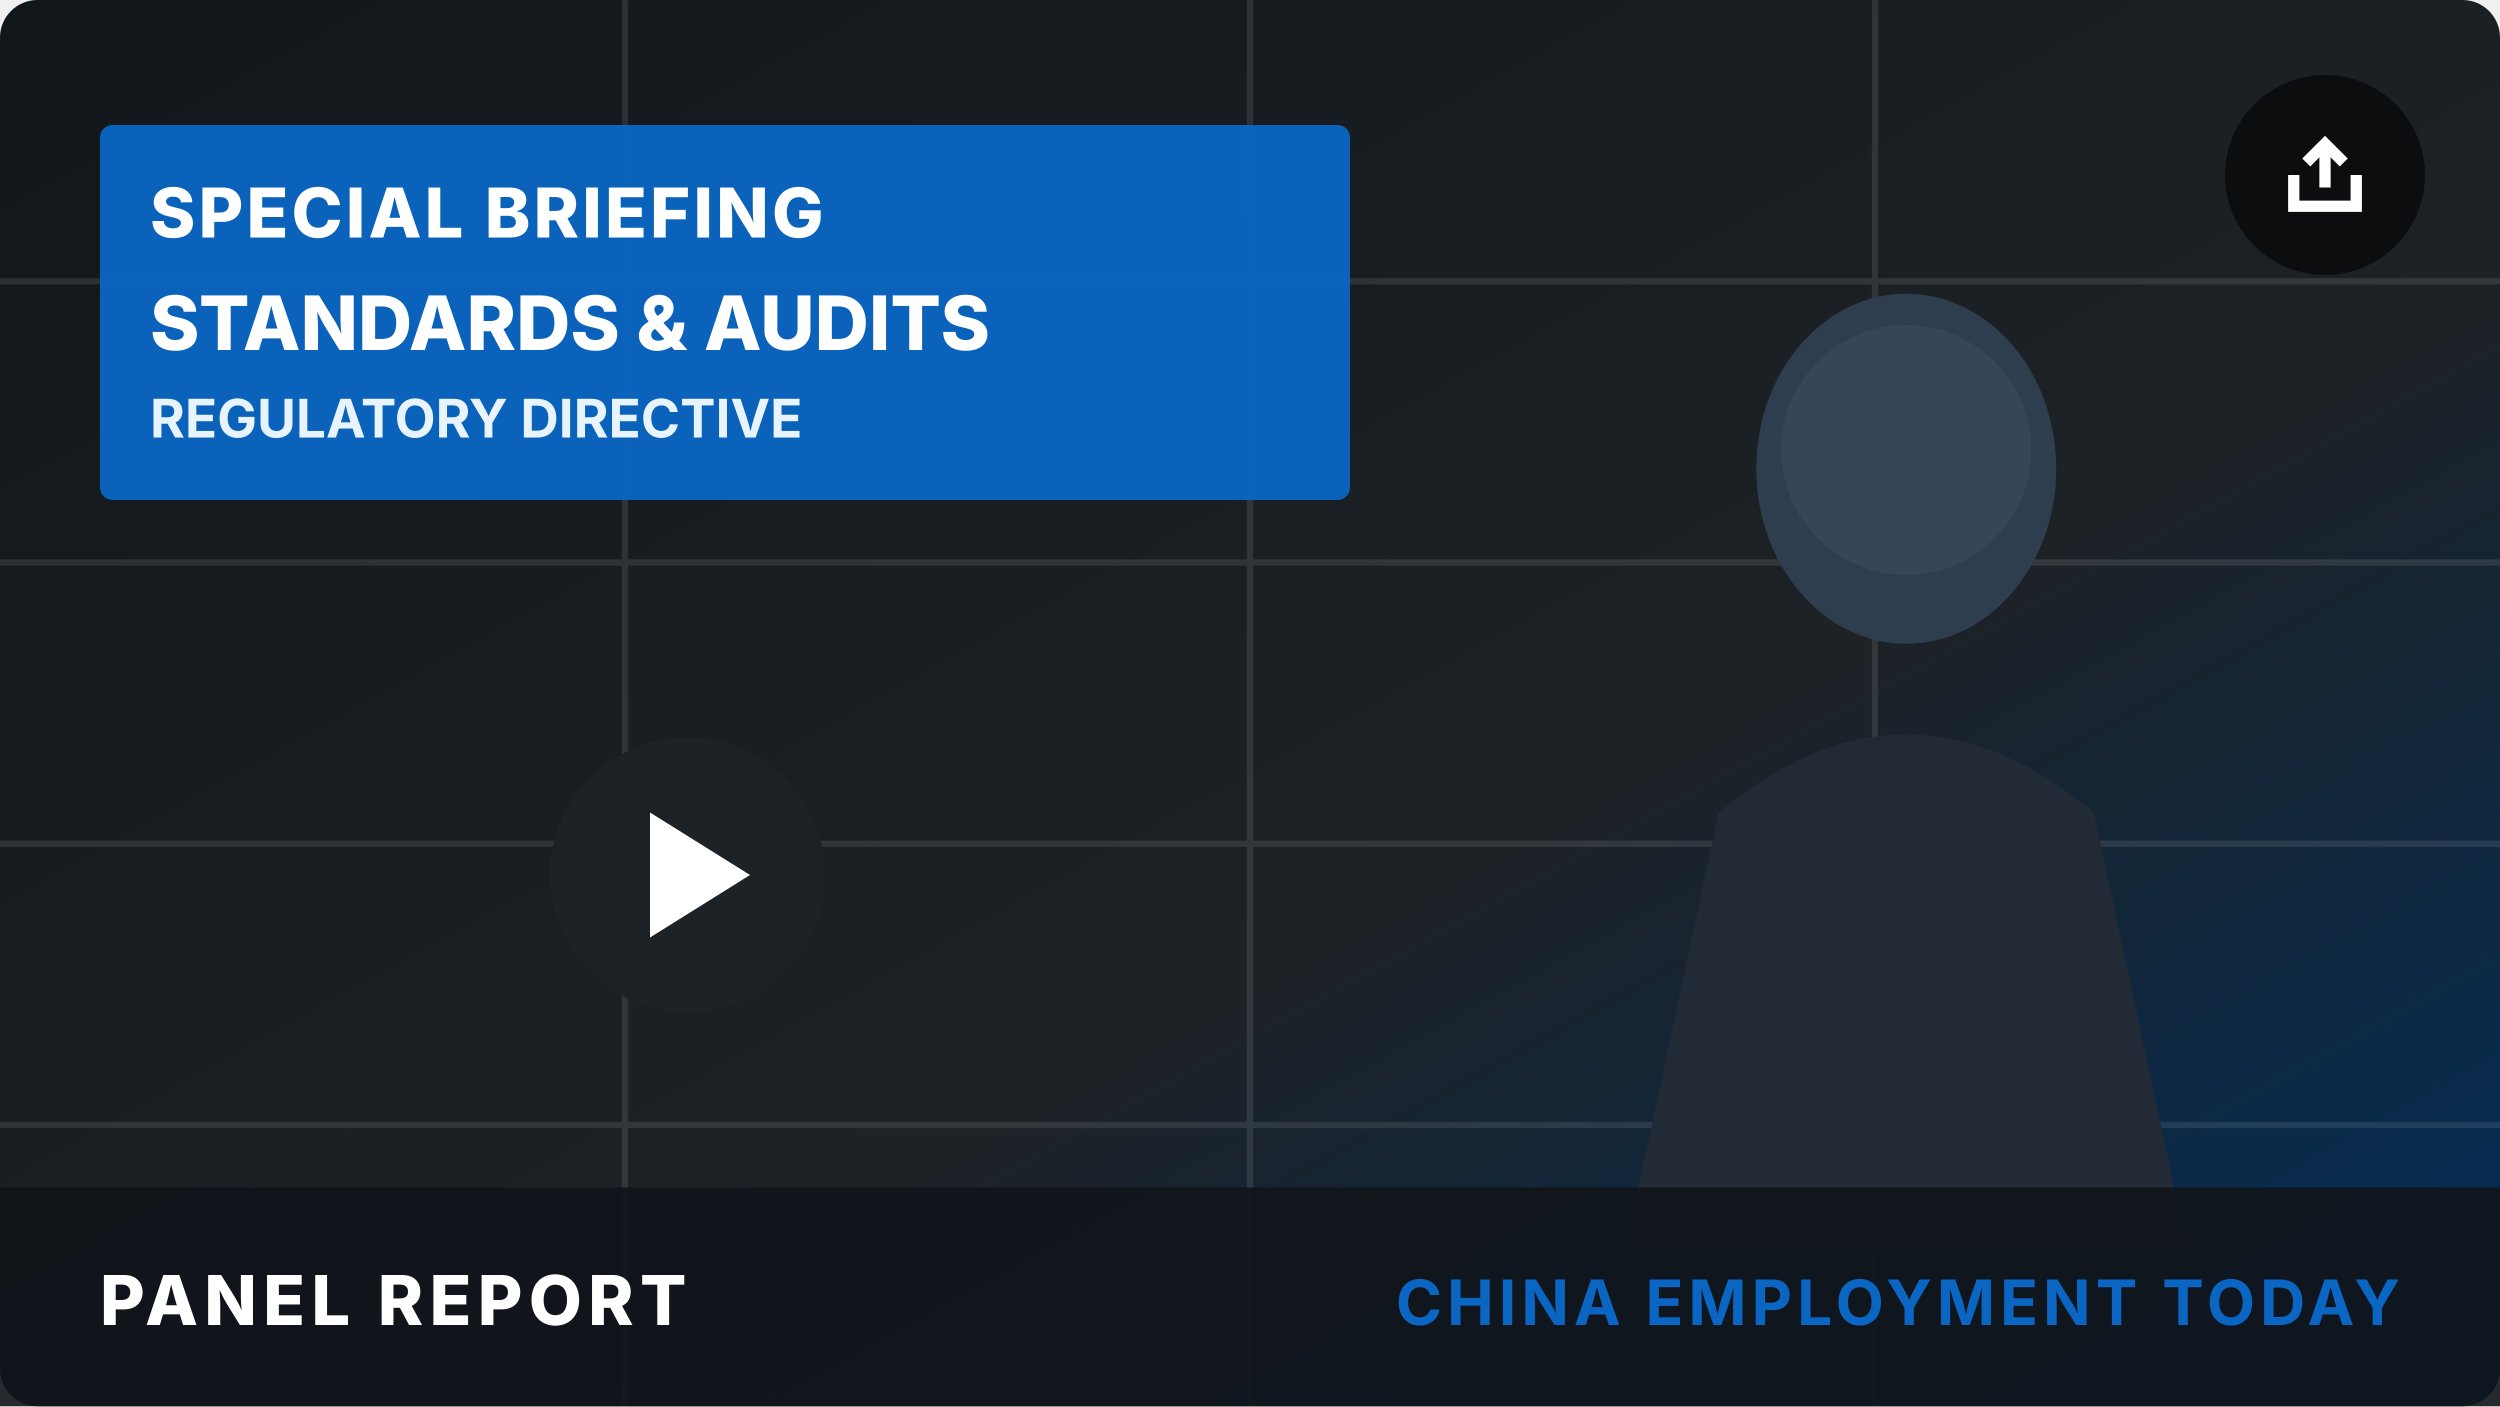
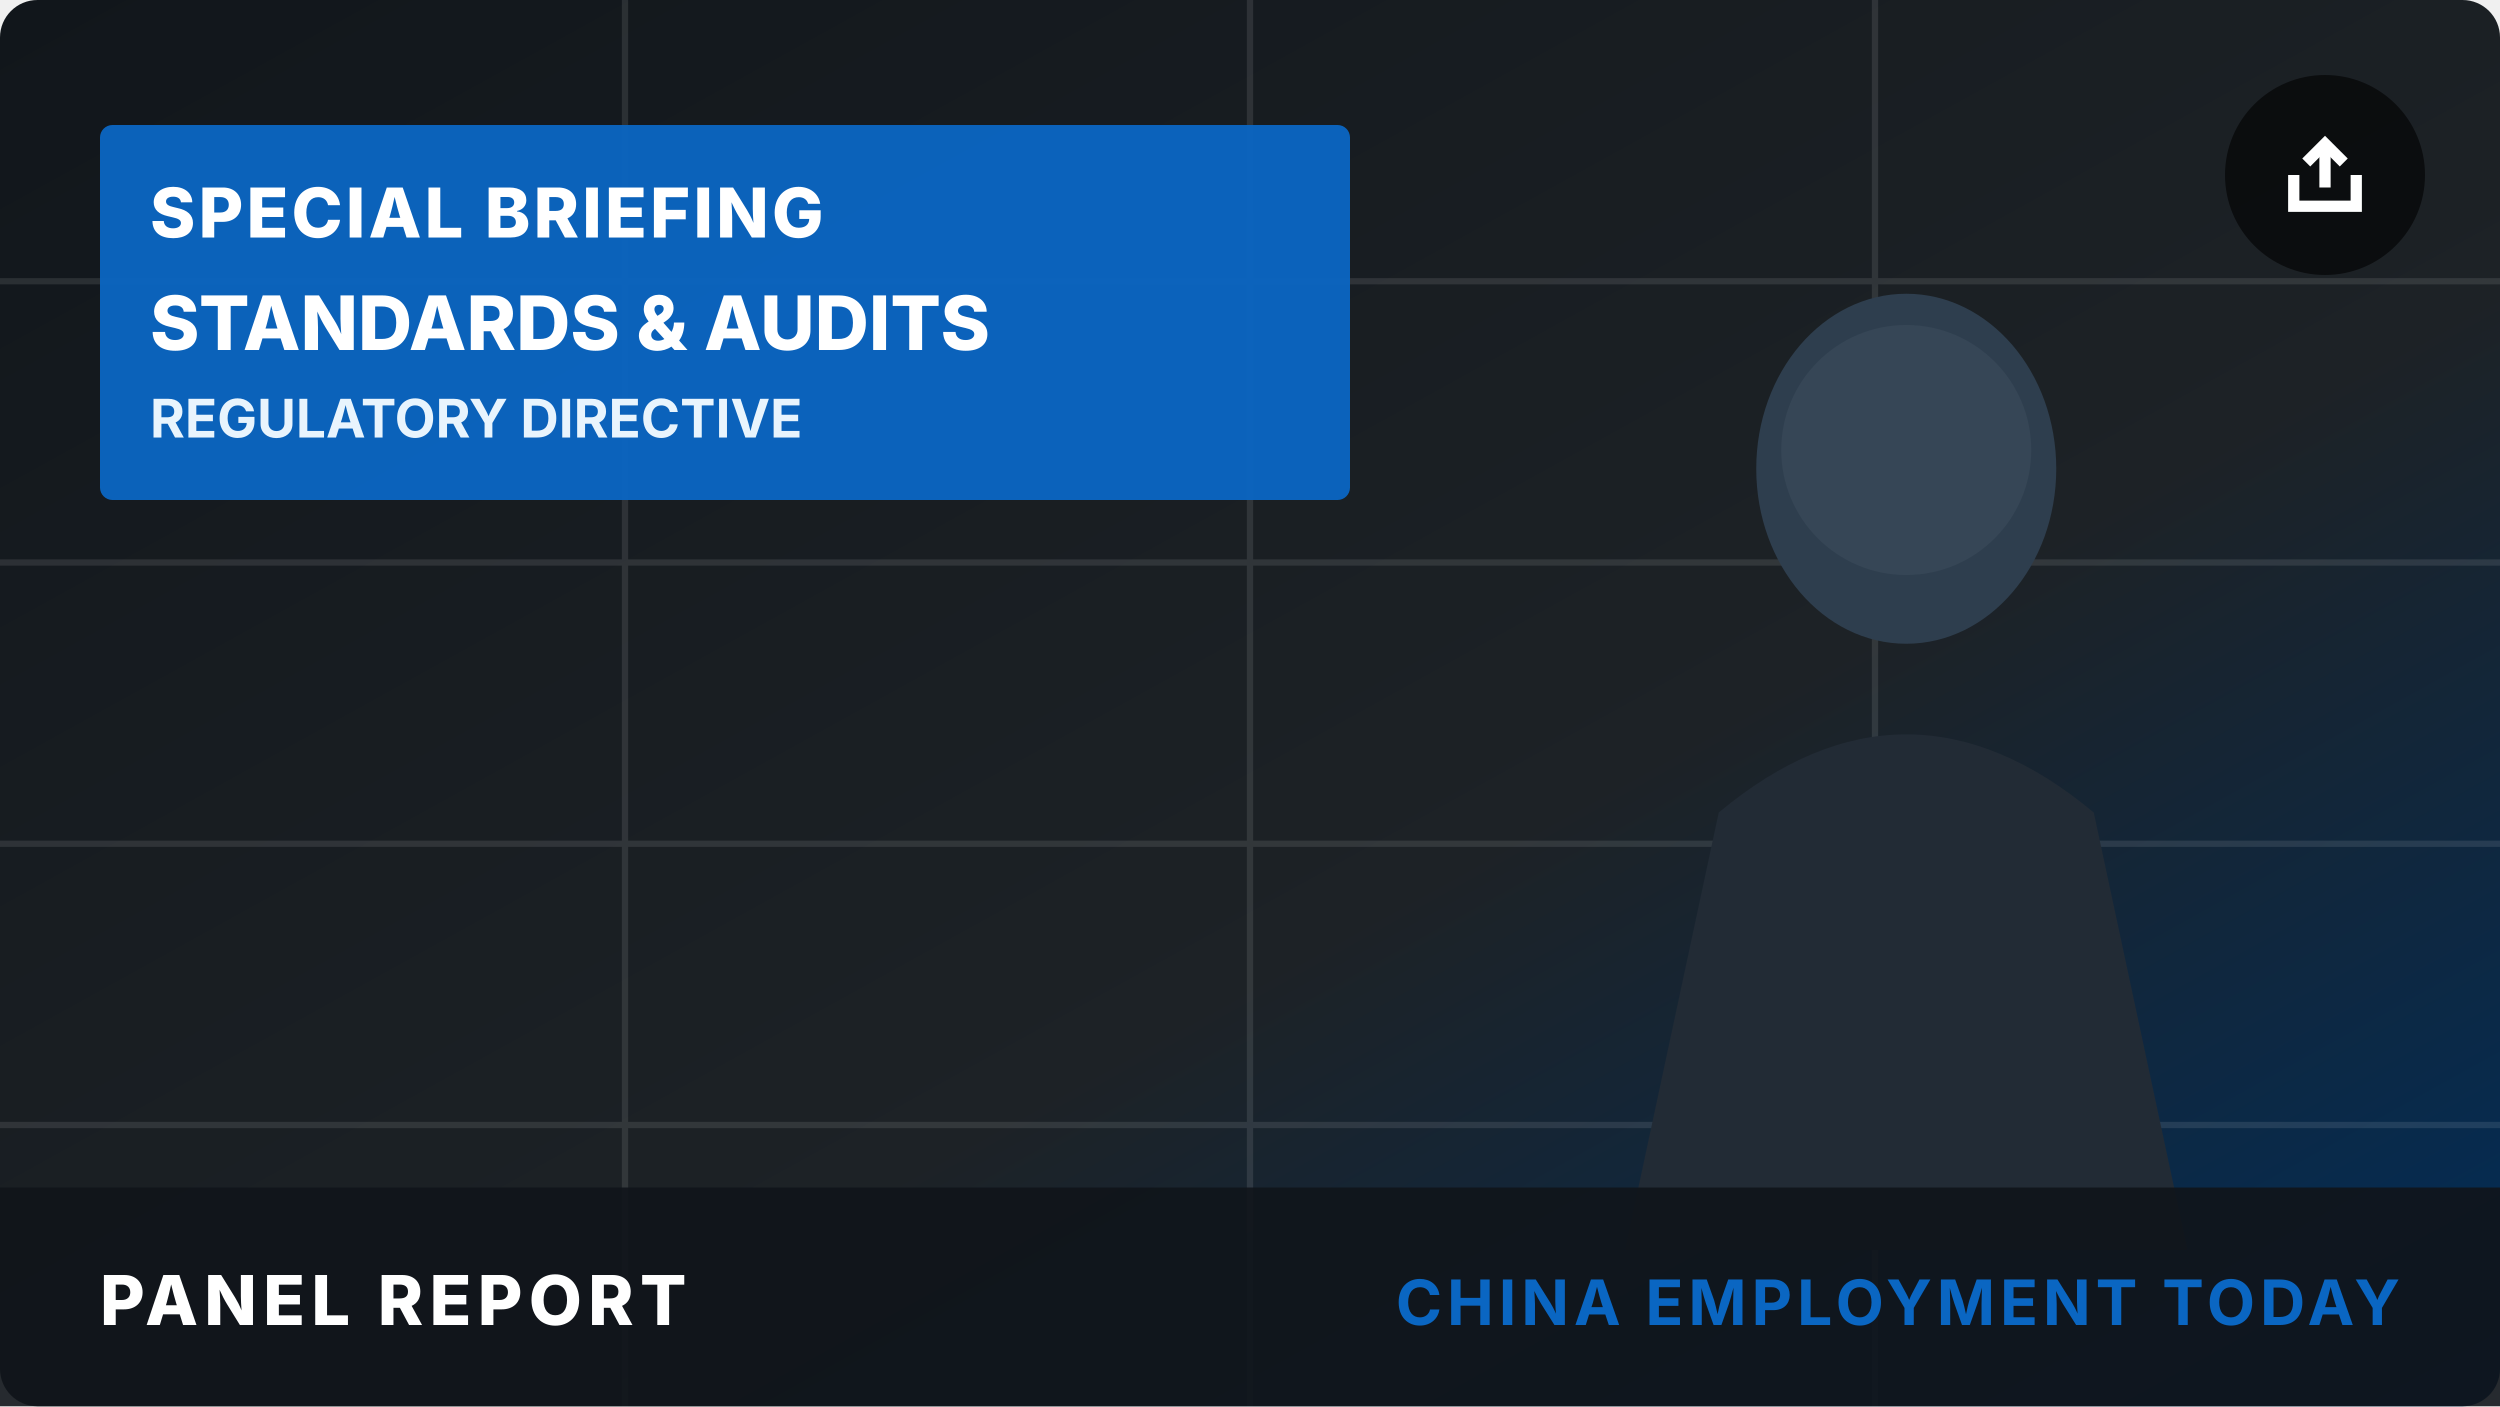
<svg xmlns="http://www.w3.org/2000/svg" viewBox="0 0 400 225" width="400" height="225">
  <defs>
    <linearGradient id="grad_fw_toda" x1="0%" y1="0%" x2="100%" y2="100%">
      <stop offset="0%" stop-color="#11161B" />
      <stop offset="60%" stop-color="#1D2226" />
      <stop offset="100%" stop-color="#002D5A" />
    </linearGradient>
  </defs>
  <rect width="400" height="225" fill="url(#grad_fw_toda)" rx="6" />
  <g opacity="0.1" stroke="#FFFFFF" stroke-width="1">
    <line x1="0" y1="45" x2="400" y2="45" />
    <line x1="0" y1="90" x2="400" y2="90" />
    <line x1="0" y1="135" x2="400" y2="135" />
    <line x1="0" y1="180" x2="400" y2="180" />
    <line x1="100" y1="0" x2="100" y2="225" />
    <line x1="200" y1="0" x2="200" y2="225" />
    <line x1="300" y1="0" x2="300" y2="225" />
  </g>
  <rect x="16" y="20" width="200" height="60" fill="#0A66C2" rx="2" opacity="0.95" />
  <text x="24" y="38" font-family="-apple-system, sans-serif" font-size="11" font-weight="800" fill="#FFFFFF" letter-spacing="0.5">SPECIAL BRIEFING</text>
  <text x="24" y="56" font-family="-apple-system, sans-serif" font-size="12" font-weight="800" fill="#FFFFFF">STANDARDS &amp; AUDITS</text>
  <text x="24" y="70" font-family="-apple-system, sans-serif" font-size="8.5" font-weight="700" fill="#E8F4FD">REGULATORY DIRECTIVE</text>
  <g transform="translate(260, 40)">
    <ellipse cx="45" cy="35" rx="24" ry="28" fill="#2E3E4E" />
    <path d="M15,90 Q45,65 75,90 L90,160 L0,160 Z" fill="#222B35" />
    <circle cx="45" cy="32" r="20" fill="#425262" opacity="0.4" />
  </g>
  <circle cx="372" cy="28" r="16" fill="#000000" opacity="0.6" />
  <g transform="translate(366, 21)" stroke="#FFFFFF" stroke-width="1.8" fill="none">
    <path d="M 6 2 L 6 9" />
    <path d="M 3 5 L 6 2 L 9 5" />
    <path d="M 1 7 L 1 12 L 11 12 L 11 7" />
  </g>
-   <circle cx="110" cy="140" r="22" fill="#1D2226" />
-   <polygon points="104,130 120,140 104,150" fill="#FFFFFF" />
  <rect x="0" y="190" width="400" height="35" fill="#0F1419" opacity="0.9" />
  <text x="16" y="212" font-family="-apple-system, sans-serif" font-size="11" font-weight="800" fill="#FFFFFF" letter-spacing="1">PANEL REPORT</text>
  <text x="384" y="212" font-family="-apple-system, sans-serif" font-size="10" font-weight="700" fill="#0A66C2" text-anchor="end" letter-spacing="0.8">CHINA EMPLOYMENT TODAY</text>
</svg>
